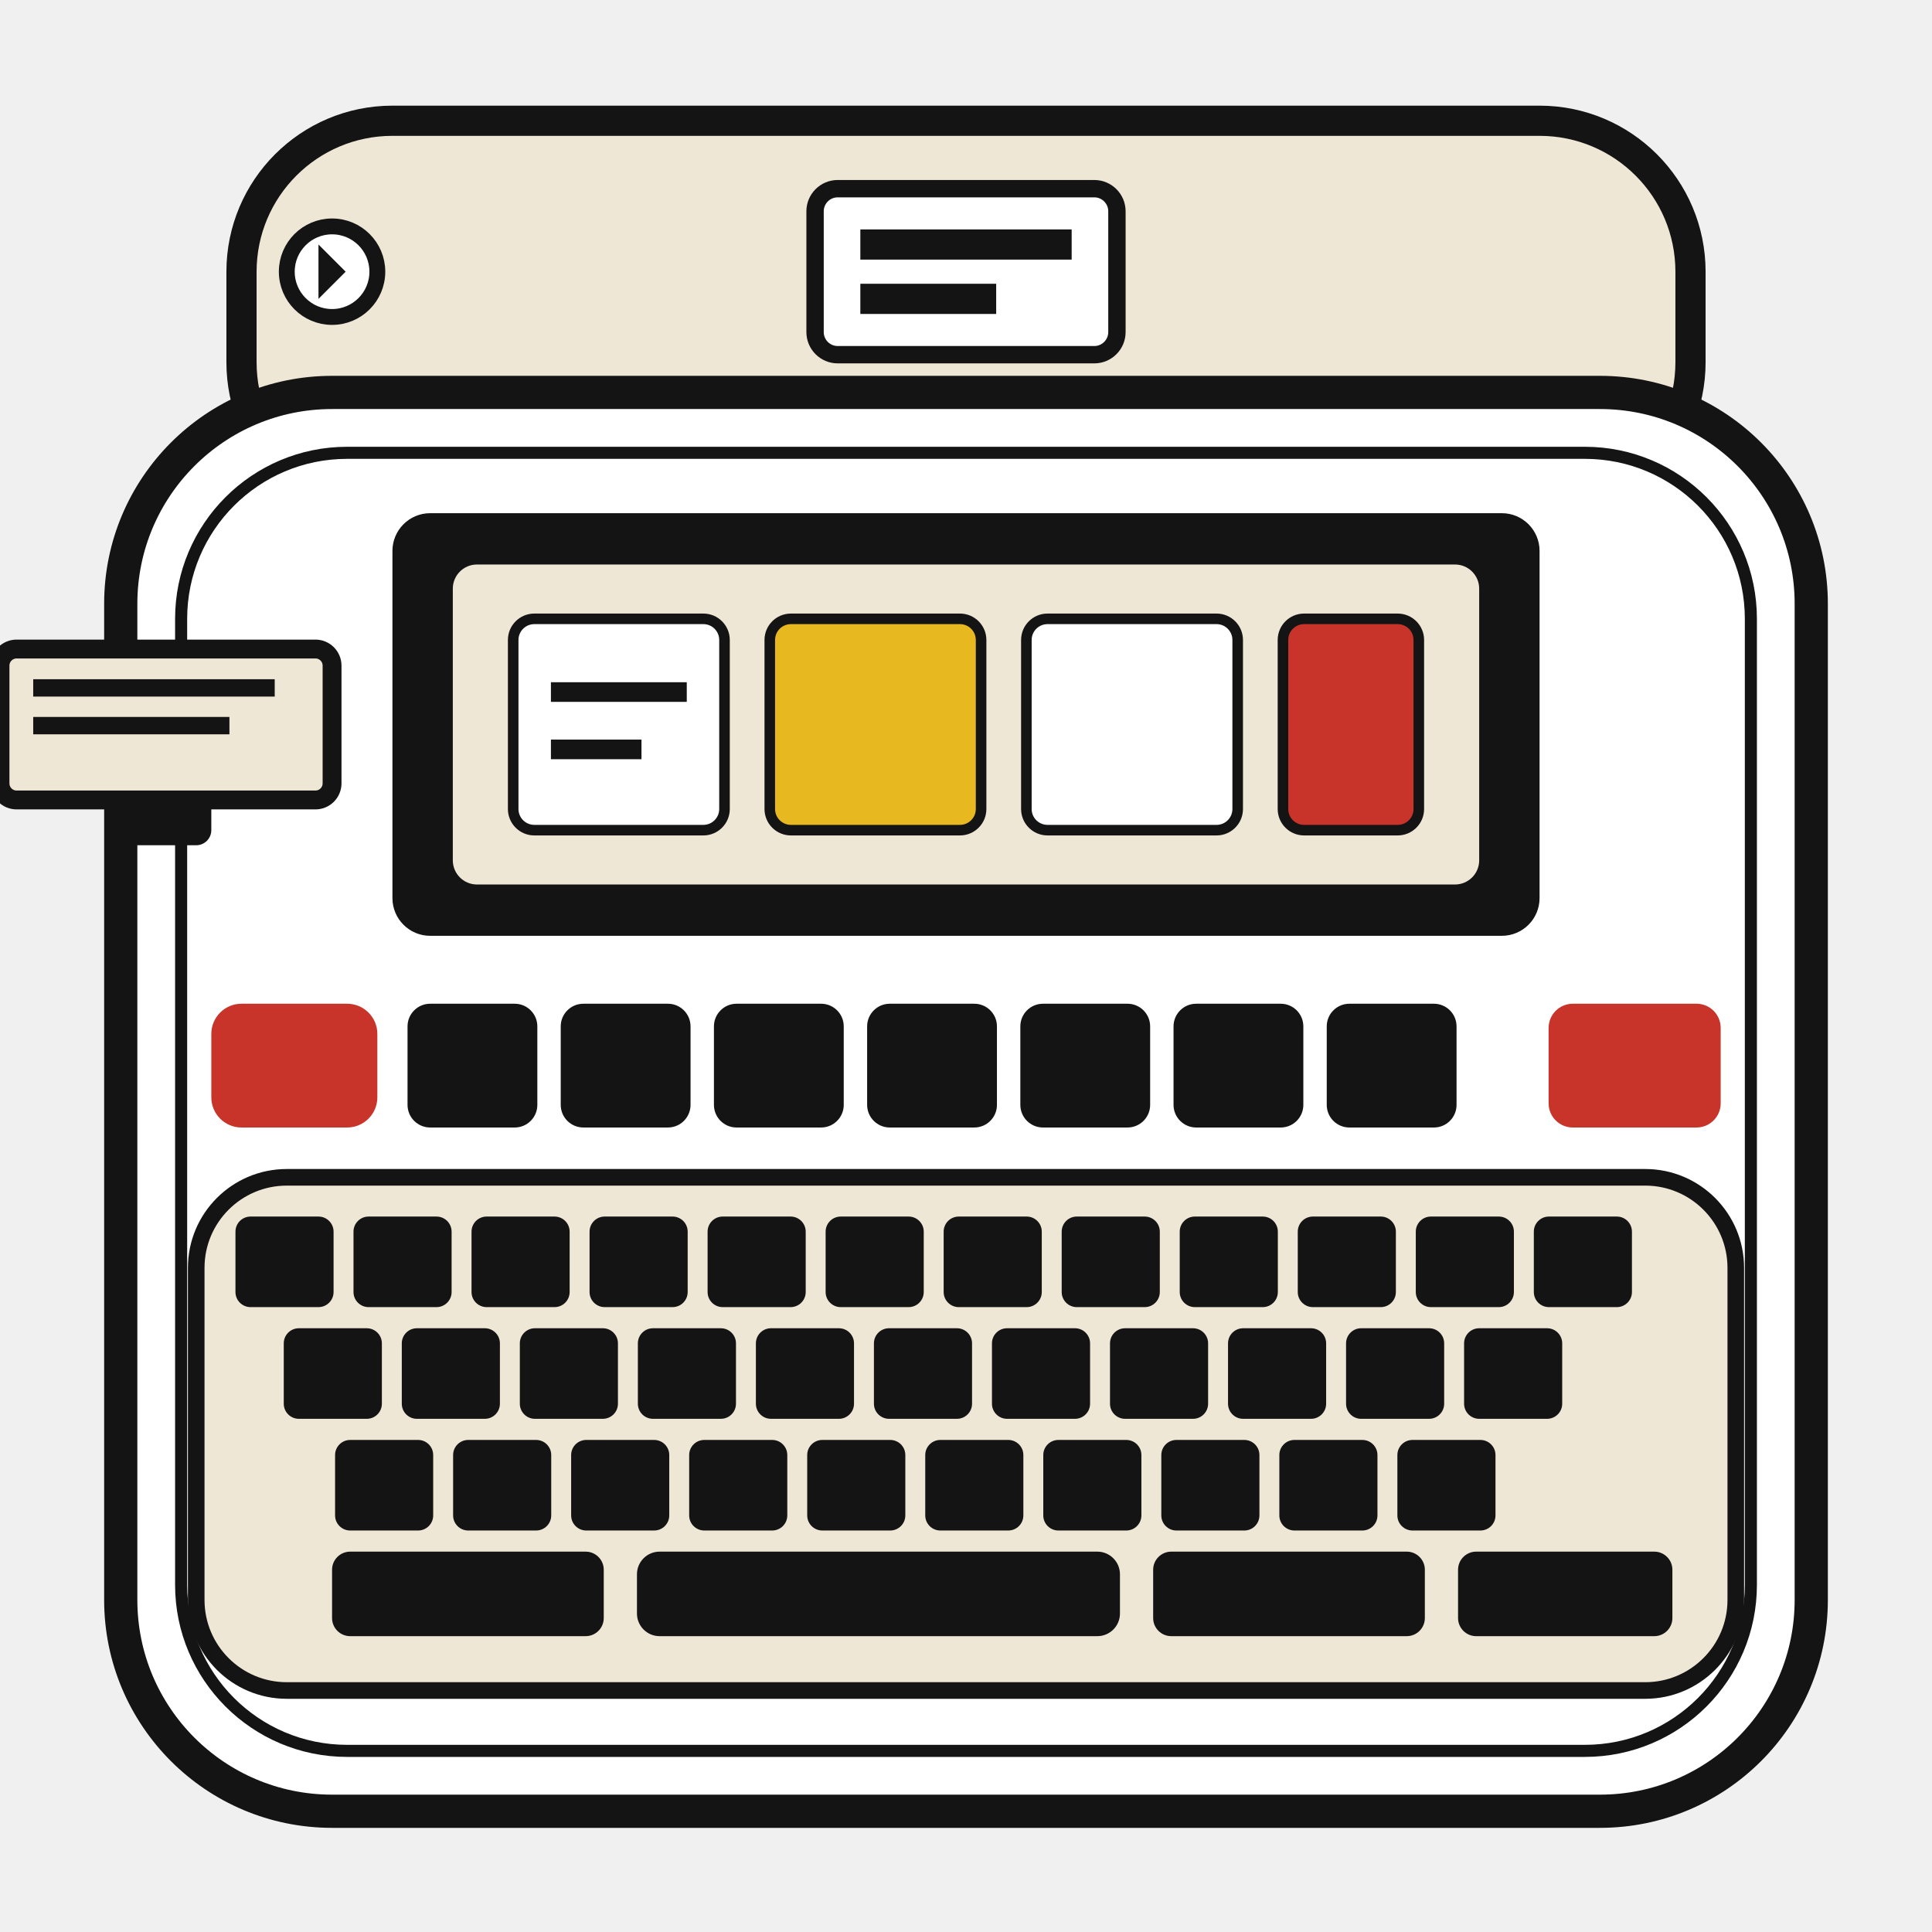
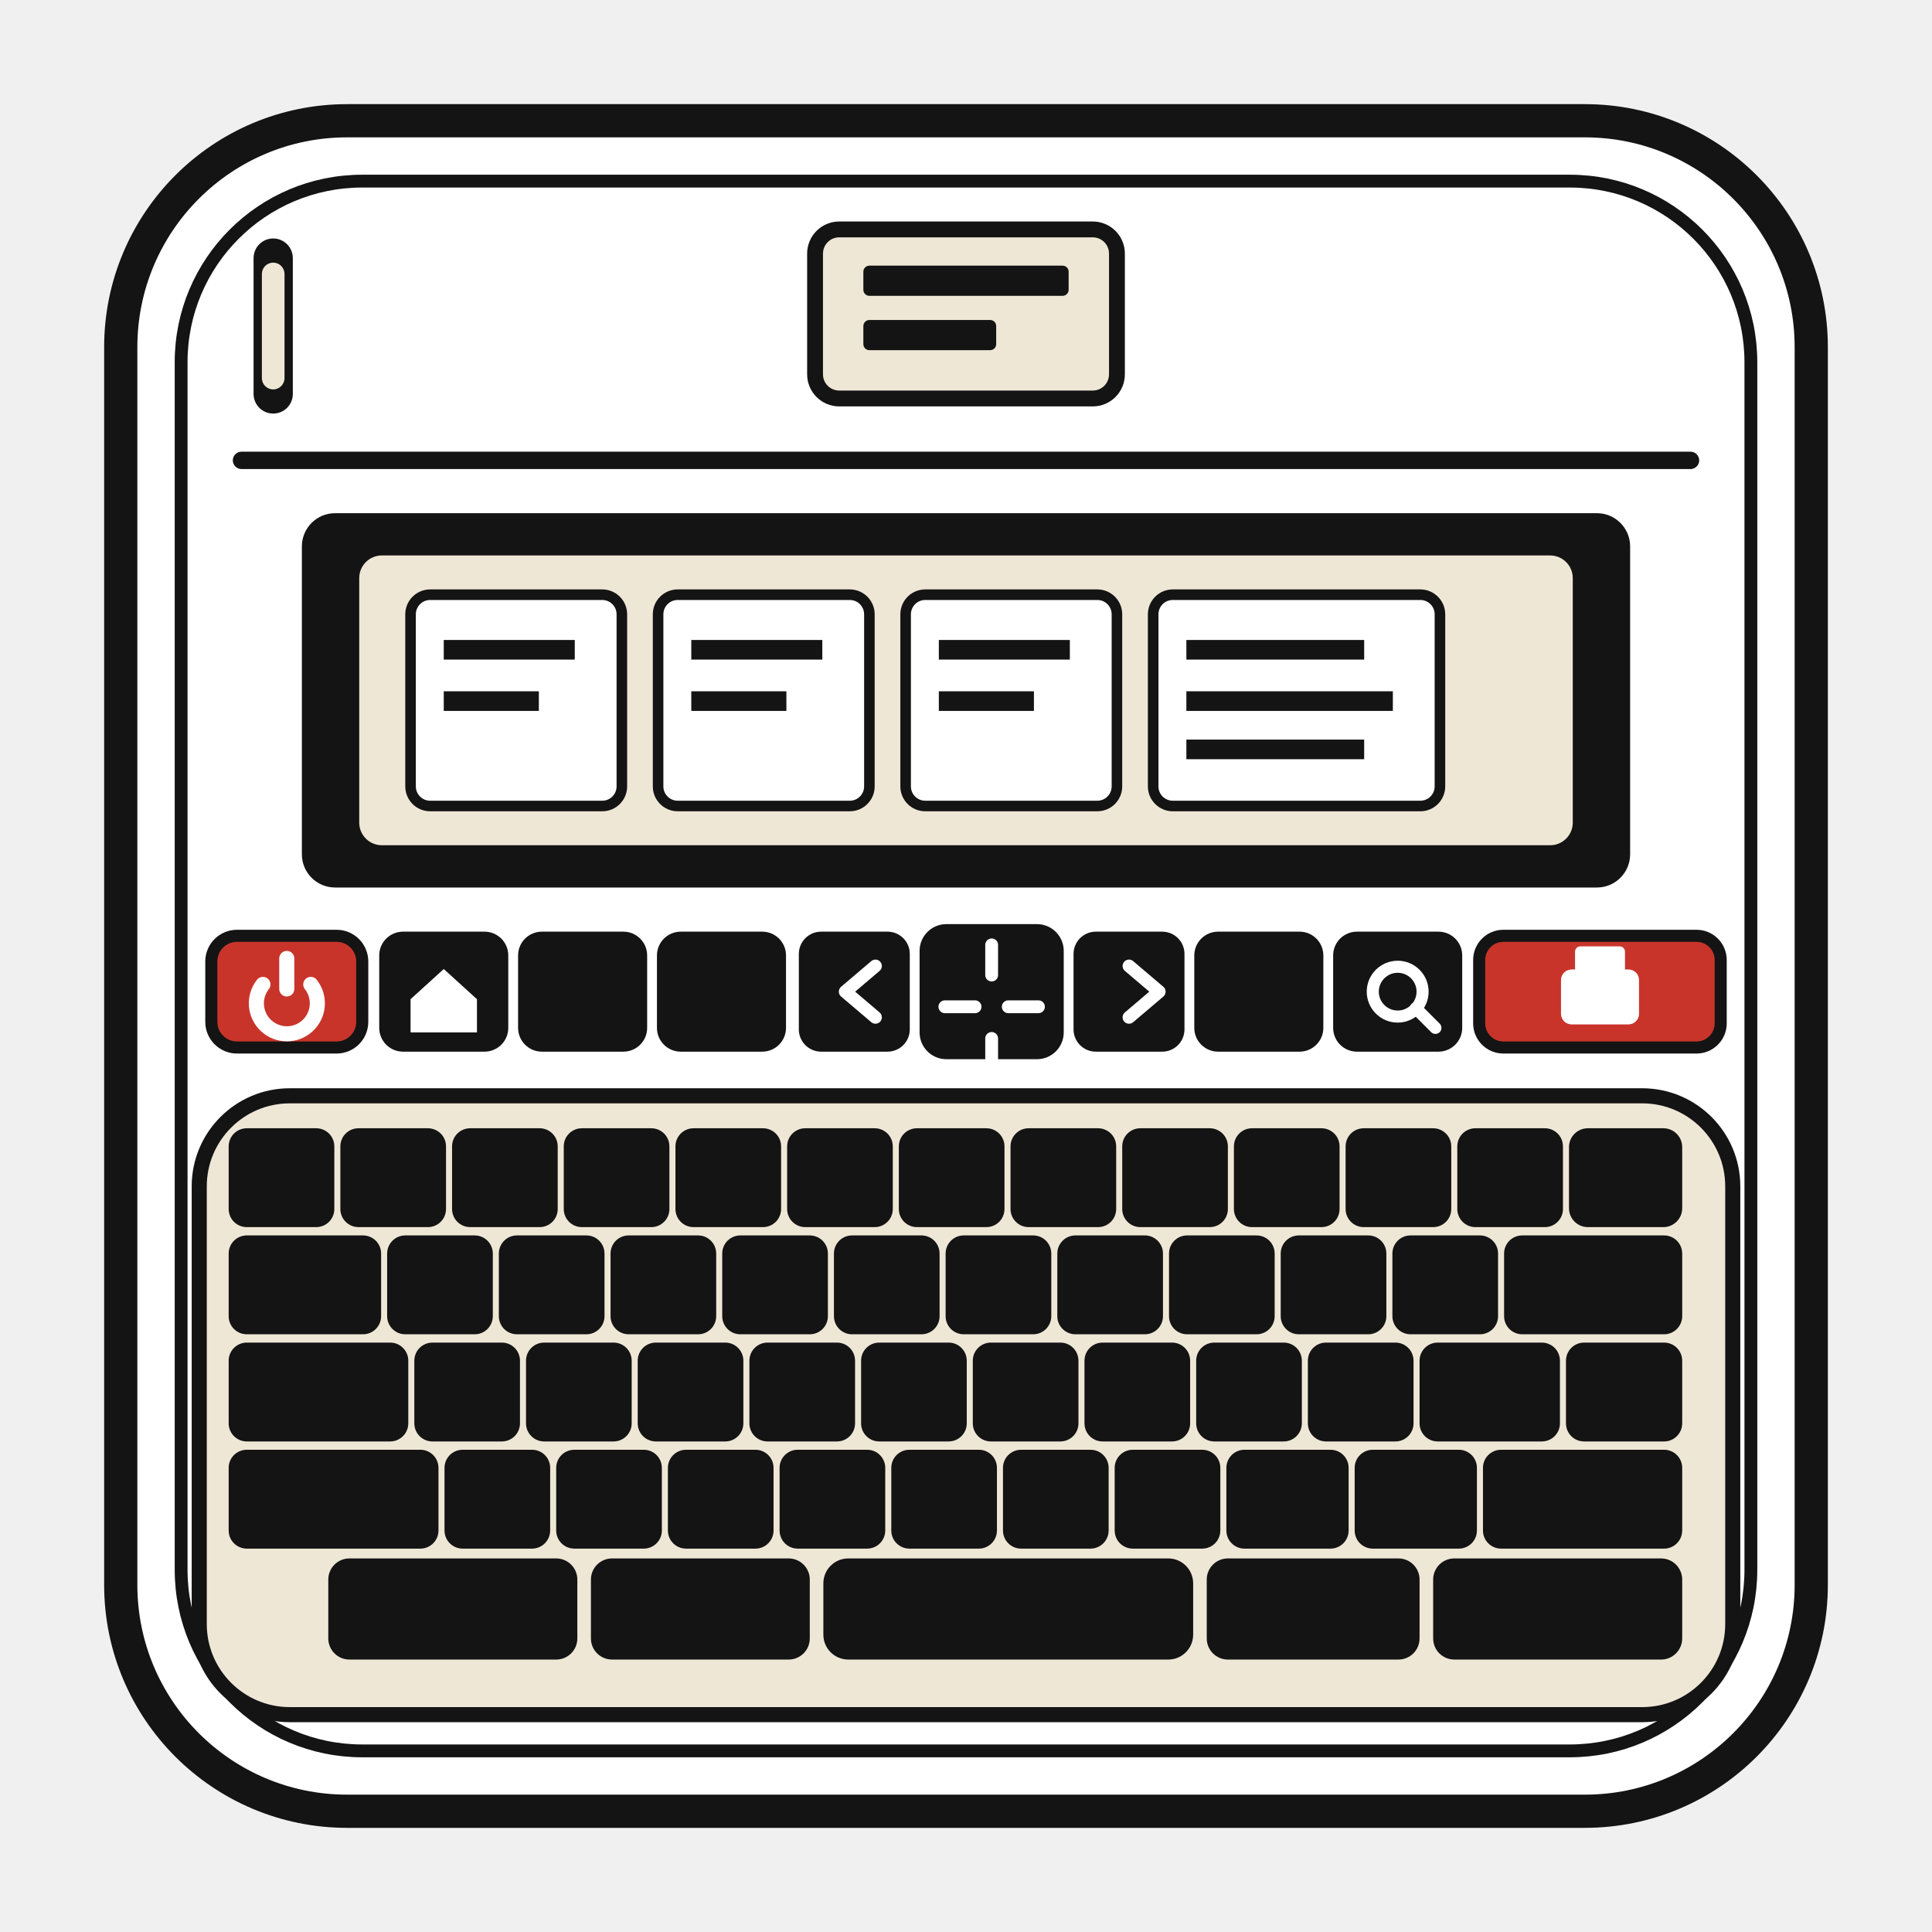
<svg xmlns="http://www.w3.org/2000/svg" viewBox="0 0 128 128" fill="none">
  <g stroke-linejoin="round" stroke-linecap="round">
-     <rect x="16" y="8" width="96" height="26" rx="10" fill="#efe7d6" stroke="#141414" stroke-width="2" />
-     <rect x="54" y="12.5" width="20" height="11" rx="1.5" fill="#fff" stroke="#141414" stroke-width="1.15" />
-     <rect x="57" y="15.2" width="14" height="2.0" fill="#141414" />
-     <rect x="57" y="18.8" width="9" height="2.0" fill="#141414" />
-     <rect x="8" y="26" width="112" height="94" rx="14" fill="#fff" stroke="#141414" stroke-width="2.2" />
-     <rect x="12" y="30" width="104" height="86" rx="11" fill="#fff" stroke="#141414" stroke-width="0.8" />
-     <rect x="8" y="44" width="6" height="12" rx="1" fill="#141414" />
-     <rect x="0" y="43" width="22" height="10" rx="1.1" fill="#efe7d6" stroke="#141414" stroke-width="1.25" />
-     <rect x="2.2" y="45.0" width="16.0" height="1.15" fill="#141414" />
-     <rect x="2.2" y="47.5" width="13.0" height="1.15" fill="#141414" />
-     <rect x="26" y="34" width="76" height="28" rx="2.5" fill="#141414" />
-     <rect x="30" y="37.4" width="68" height="21.2" rx="1.6" fill="#efe7d6" />
-     <rect x="34" y="41" width="14" height="14" rx="1.4" fill="#fff" stroke="#141414" stroke-width="0.7" />
-     <rect x="51" y="41" width="14" height="14" rx="1.4" fill="#e8b820" stroke="#141414" stroke-width="0.7" />
-     <rect x="68" y="41" width="14" height="14" rx="1.4" fill="#fff" stroke="#141414" stroke-width="0.7" />
-     <rect x="85" y="41" width="9" height="14" rx="1.4" fill="#c8342a" stroke="#141414" stroke-width="0.7" />
-     <rect x="36.5" y="45.2" width="9" height="1.3" fill="#141414" />
-     <rect x="36.5" y="49.0" width="6" height="1.3" fill="#141414" />
-     <circle cx="22" cy="18" r="3.0" fill="#fff" stroke="#141414" stroke-width="1.05" />
-     <path d="M21.1 16.2l1.8 1.8-1.8 1.8V16.2z" fill="#141414" />
-     <rect x="14" y="66.5" width="11" height="8.2" rx="2" fill="#c8342a" />
-     <rect x="27.00" y="66.50" width="8.60" height="8.20" rx="1.5" fill="#141414" />
-     <rect x="37.15" y="66.50" width="8.60" height="8.20" rx="1.5" fill="#141414" />
-     <rect x="47.30" y="66.50" width="8.60" height="8.20" rx="1.5" fill="#141414" />
-     <rect x="57.45" y="66.50" width="8.60" height="8.20" rx="1.5" fill="#141414" />
-     <rect x="67.60" y="66.50" width="8.60" height="8.20" rx="1.5" fill="#141414" />
-     <rect x="77.75" y="66.50" width="8.60" height="8.20" rx="1.5" fill="#141414" />
-     <rect x="87.90" y="66.50" width="8.60" height="8.20" rx="1.5" fill="#141414" />
-     <rect x="102.6" y="66.5" width="11.4" height="8.2" rx="1.6" fill="#c8342a" />
-     <rect x="13" y="78" width="102" height="34" rx="6" fill="#efe7d6" stroke="#141414" stroke-width="1.1" />
-     <rect x="15.60" y="80.60" width="6.50" height="6.00" rx="1.0" fill="#141414" />
-     <rect x="23.42" y="80.60" width="6.50" height="6.00" rx="1.0" fill="#141414" />
-     <rect x="31.24" y="80.60" width="6.50" height="6.00" rx="1.0" fill="#141414" />
-     <rect x="39.06" y="80.60" width="6.50" height="6.00" rx="1.0" fill="#141414" />
-     <rect x="46.88" y="80.60" width="6.50" height="6.00" rx="1.0" fill="#141414" />
-     <rect x="54.70" y="80.60" width="6.50" height="6.00" rx="1.0" fill="#141414" />
-     <rect x="62.52" y="80.60" width="6.50" height="6.00" rx="1.0" fill="#141414" />
-     <rect x="70.34" y="80.60" width="6.50" height="6.00" rx="1.0" fill="#141414" />
-     <rect x="78.16" y="80.60" width="6.50" height="6.00" rx="1.0" fill="#141414" />
-     <rect x="85.98" y="80.60" width="6.50" height="6.00" rx="1.0" fill="#141414" />
-     <rect x="93.80" y="80.60" width="6.50" height="6.00" rx="1.0" fill="#141414" />
-     <rect x="101.62" y="80.60" width="6.50" height="6.00" rx="1.0" fill="#141414" />
-     <rect x="18.80" y="88.00" width="6.50" height="6.00" rx="1.0" fill="#141414" />
-     <rect x="26.62" y="88.00" width="6.50" height="6.00" rx="1.0" fill="#141414" />
-     <rect x="34.44" y="88.00" width="6.50" height="6.00" rx="1.0" fill="#141414" />
-     <rect x="42.26" y="88.00" width="6.50" height="6.00" rx="1.0" fill="#141414" />
-     <rect x="50.08" y="88.00" width="6.50" height="6.00" rx="1.0" fill="#141414" />
-     <rect x="57.90" y="88.00" width="6.50" height="6.00" rx="1.0" fill="#141414" />
-     <rect x="65.72" y="88.00" width="6.50" height="6.00" rx="1.0" fill="#141414" />
-     <rect x="73.54" y="88.00" width="6.50" height="6.00" rx="1.0" fill="#141414" />
-     <rect x="81.36" y="88.00" width="6.50" height="6.00" rx="1.0" fill="#141414" />
-     <rect x="89.18" y="88.00" width="6.50" height="6.00" rx="1.0" fill="#141414" />
-     <rect x="97.00" y="88.00" width="6.50" height="6.00" rx="1.0" fill="#141414" />
-     <rect x="22.20" y="95.40" width="6.50" height="6.00" rx="1.0" fill="#141414" />
-     <rect x="30.02" y="95.40" width="6.50" height="6.00" rx="1.0" fill="#141414" />
-     <rect x="37.84" y="95.40" width="6.50" height="6.00" rx="1.0" fill="#141414" />
-     <rect x="45.66" y="95.40" width="6.50" height="6.00" rx="1.0" fill="#141414" />
-     <rect x="53.48" y="95.40" width="6.50" height="6.00" rx="1.0" fill="#141414" />
-     <rect x="61.30" y="95.40" width="6.50" height="6.00" rx="1.0" fill="#141414" />
-     <rect x="69.12" y="95.40" width="6.50" height="6.00" rx="1.0" fill="#141414" />
-     <rect x="76.94" y="95.40" width="6.50" height="6.00" rx="1.0" fill="#141414" />
-     <rect x="84.76" y="95.40" width="6.50" height="6.00" rx="1.0" fill="#141414" />
-     <rect x="92.58" y="95.40" width="6.50" height="6.00" rx="1.0" fill="#141414" />
-     <rect x="22" y="102.8" width="18" height="5.6" rx="1.2" fill="#141414" />
-     <rect x="42.2" y="102.8" width="32" height="5.6" rx="1.5" fill="#141414" />
-     <rect x="76.4" y="102.8" width="18" height="5.6" rx="1.2" fill="#141414" />
-     <rect x="96.6" y="102.8" width="14.2" height="5.6" rx="1.2" fill="#141414" />
+     <rect x="8.00" y="8.00" width="112.00" height="112.00" rx="15.00" fill="#fff" stroke="#141414" stroke-width="2.2" />
+     <rect x="12.00" y="12.00" width="104.00" height="104.00" rx="12.00" fill="#fff" stroke="#141414" stroke-width="0.85" />
+     <path d="M16 30.5 h96" fill="none" stroke="#141414" stroke-width="1.15" />
+     <rect x="54.00" y="15.20" width="20.00" height="11.20" rx="1.60" fill="#efe7d6" stroke="#141414" stroke-width="1.05" />
+     <rect x="57.20" y="17.60" width="13.60" height="2.00" rx="0.40" fill="#141414" />
+     <rect x="57.20" y="21.20" width="8.80" height="2.00" rx="0.40" fill="#141414" />
+     <rect x="16.80" y="15.80" width="2.60" height="11.60" rx="1.30" fill="#141414" />
+     <rect x="17.35" y="17.40" width="1.50" height="8.40" rx="0.75" fill="#efe7d6" />
+     <rect x="20.00" y="34.00" width="88.00" height="24.80" rx="2.20" fill="#141414" />
+     <rect x="23.80" y="36.80" width="80.40" height="19.20" rx="1.50" fill="#efe7d6" />
+     <rect x="27.20" y="39.40" width="14.00" height="14.00" rx="1.30" fill="#fff" stroke="#141414" stroke-width="0.7" />
+     <rect x="29.40" y="42.40" width="8.68" height="1.30" fill="#141414" />
+     <rect x="29.40" y="45.80" width="6.30" height="1.30" fill="#141414" />
+     <rect x="43.60" y="39.40" width="14.00" height="14.00" rx="1.30" fill="#fff" stroke="#141414" stroke-width="0.7" />
+     <rect x="45.80" y="42.40" width="8.68" height="1.30" fill="#141414" />
+     <rect x="45.80" y="45.80" width="6.30" height="1.30" fill="#141414" />
+     <rect x="60.00" y="39.40" width="14.00" height="14.00" rx="1.30" fill="#fff" stroke="#141414" stroke-width="0.7" />
+     <rect x="62.20" y="42.40" width="8.68" height="1.30" fill="#141414" />
+     <rect x="62.20" y="45.80" width="6.30" height="1.30" fill="#141414" />
+     <rect x="76.40" y="39.40" width="19.00" height="14.00" rx="1.30" fill="#fff" stroke="#141414" stroke-width="0.7" />
+     <rect x="78.60" y="42.40" width="11.78" height="1.30" fill="#141414" />
+     <rect x="78.60" y="45.80" width="13.68" height="1.30" fill="#141414" />
+     <rect x="78.60" y="49.00" width="11.78" height="1.30" fill="#141414" />
+     <rect x="14.00" y="62.00" width="10.00" height="7.40" rx="1.70" fill="#c8342a" stroke="#141414" stroke-width="0.8" />
+     <path d="M19.00 63.50v2.02" fill="none" stroke="#fff" stroke-width="1.0" />
+     <path d="M17.42 65.22a2.02 2.02 0 1 0 3.17 0" fill="none" stroke="#fff" stroke-width="1.0" />
+     <rect x="25.40" y="62.00" width="8.00" height="7.40" rx="1.30" fill="#141414" stroke="#141414" stroke-width="0.55" />
+     <path d="M27.2 66.2l2.2-2.0 2.2 2.0v2.2h-4.4z" fill="#fff" />
+     <rect x="34.60" y="62.00" width="8.00" height="7.40" rx="1.30" fill="#141414" stroke="#141414" stroke-width="0.55" />
+     <rect x="43.80" y="62.00" width="8.00" height="7.40" rx="1.30" fill="#141414" stroke="#141414" stroke-width="0.55" />
+     <rect x="53.20" y="62.00" width="6.80" height="7.40" rx="1.20" fill="#141414" stroke="#141414" stroke-width="0.55" />
+     <path d="M58.0 64.0l-2.0 1.7 2.0 1.7" fill="none" stroke="#fff" stroke-width="0.85" />
+     <rect x="61.20" y="61.50" width="9.00" height="8.40" rx="1.50" fill="#141414" stroke="#141414" stroke-width="0.55" />
+     <path d="M65.7 62.6v2.0M65.7 68.8v2.0M62.6 66.7h2.0M66.8 66.7h2.0" fill="none" stroke="#fff" stroke-width="0.85" />
+     <rect x="71.40" y="62.00" width="6.80" height="7.40" rx="1.20" fill="#141414" stroke="#141414" stroke-width="0.55" />
+     <path d="M74.8 64.0l2.0 1.7-2.0 1.7" fill="none" stroke="#fff" stroke-width="0.85" />
+     <rect x="79.40" y="62.00" width="8.00" height="7.40" rx="1.30" fill="#141414" stroke="#141414" stroke-width="0.55" />
+     <rect x="88.60" y="62.00" width="8.00" height="7.40" rx="1.30" fill="#141414" stroke="#141414" stroke-width="0.55" />
+     <circle cx="92.60" cy="65.70" r="1.65" fill="none" stroke="#fff" stroke-width="0.8" />
+     <path d="M93.8 66.8l1.3 1.3" fill="none" stroke="#fff" stroke-width="0.8" />
+     <rect x="98.00" y="62.00" width="16.00" height="7.40" rx="1.60" fill="#c8342a" stroke="#141414" stroke-width="0.8" />
+     <rect x="103.42" y="64.23" width="5.17" height="3.64" rx="0.70" fill="#fff" />
+     <rect x="104.35" y="62.70" width="3.31" height="1.82" rx="0.35" fill="#fff" />
+     <rect x="104.55" y="65.25" width="2.90" height="1.02" rx="0.25" fill="#fff" />
+     <rect x="13.20" y="72.60" width="101.60" height="41.00" rx="6.00" fill="#efe7d6" stroke="#141414" stroke-width="1.0" />
+     <rect x="15.40" y="75.00" width="6.50" height="6.05" rx="0.95" fill="#141414" stroke="#141414" stroke-width="0.5" />
+     <rect x="22.80" y="75.00" width="6.50" height="6.05" rx="0.95" fill="#141414" stroke="#141414" stroke-width="0.5" />
+     <rect x="30.20" y="75.00" width="6.50" height="6.05" rx="0.95" fill="#141414" stroke="#141414" stroke-width="0.5" />
+     <rect x="37.60" y="75.00" width="6.50" height="6.05" rx="0.95" fill="#141414" stroke="#141414" stroke-width="0.5" />
+     <rect x="45.00" y="75.00" width="6.50" height="6.05" rx="0.95" fill="#141414" stroke="#141414" stroke-width="0.5" />
+     <rect x="52.40" y="75.00" width="6.50" height="6.05" rx="0.95" fill="#141414" stroke="#141414" stroke-width="0.5" />
+     <rect x="59.80" y="75.00" width="6.50" height="6.05" rx="0.95" fill="#141414" stroke="#141414" stroke-width="0.5" />
+     <rect x="67.20" y="75.00" width="6.50" height="6.05" rx="0.95" fill="#141414" stroke="#141414" stroke-width="0.5" />
+     <rect x="74.60" y="75.00" width="6.50" height="6.05" rx="0.95" fill="#141414" stroke="#141414" stroke-width="0.5" />
+     <rect x="82.00" y="75.00" width="6.50" height="6.05" rx="0.95" fill="#141414" stroke="#141414" stroke-width="0.5" />
+     <rect x="89.40" y="75.00" width="6.50" height="6.05" rx="0.95" fill="#141414" stroke="#141414" stroke-width="0.5" />
+     <rect x="96.80" y="75.00" width="6.50" height="6.05" rx="0.95" fill="#141414" stroke="#141414" stroke-width="0.5" />
+     <rect x="104.20" y="75.00" width="7.00" height="6.05" rx="1.00" fill="#141414" stroke="#141414" stroke-width="0.5" />
+     <rect x="15.40" y="82.10" width="9.60" height="6.05" rx="0.95" fill="#141414" stroke="#141414" stroke-width="0.5" />
+     <rect x="25.90" y="82.10" width="6.50" height="6.05" rx="0.95" fill="#141414" stroke="#141414" stroke-width="0.5" />
+     <rect x="33.30" y="82.10" width="6.50" height="6.05" rx="0.95" fill="#141414" stroke="#141414" stroke-width="0.5" />
+     <rect x="40.70" y="82.10" width="6.50" height="6.05" rx="0.95" fill="#141414" stroke="#141414" stroke-width="0.5" />
+     <rect x="48.10" y="82.10" width="6.50" height="6.05" rx="0.95" fill="#141414" stroke="#141414" stroke-width="0.5" />
+     <rect x="55.50" y="82.10" width="6.50" height="6.05" rx="0.95" fill="#141414" stroke="#141414" stroke-width="0.5" />
+     <rect x="62.90" y="82.10" width="6.50" height="6.05" rx="0.95" fill="#141414" stroke="#141414" stroke-width="0.5" />
+     <rect x="70.30" y="82.10" width="6.50" height="6.05" rx="0.95" fill="#141414" stroke="#141414" stroke-width="0.5" />
+     <rect x="77.70" y="82.10" width="6.50" height="6.05" rx="0.95" fill="#141414" stroke="#141414" stroke-width="0.5" />
+     <rect x="85.10" y="82.10" width="6.50" height="6.05" rx="0.95" fill="#141414" stroke="#141414" stroke-width="0.5" />
+     <rect x="92.50" y="82.10" width="6.50" height="6.05" rx="0.95" fill="#141414" stroke="#141414" stroke-width="0.5" />
+     <rect x="99.90" y="82.10" width="11.30" height="6.05" rx="0.95" fill="#141414" stroke="#141414" stroke-width="0.5" />
+     <rect x="15.40" y="89.20" width="11.40" height="6.05" rx="0.95" fill="#141414" stroke="#141414" stroke-width="0.5" />
+     <rect x="27.70" y="89.20" width="6.50" height="6.05" rx="0.95" fill="#141414" stroke="#141414" stroke-width="0.5" />
+     <rect x="35.10" y="89.20" width="6.50" height="6.05" rx="0.95" fill="#141414" stroke="#141414" stroke-width="0.5" />
+     <rect x="42.50" y="89.20" width="6.50" height="6.05" rx="0.95" fill="#141414" stroke="#141414" stroke-width="0.5" />
+     <rect x="49.90" y="89.20" width="6.50" height="6.05" rx="0.95" fill="#141414" stroke="#141414" stroke-width="0.5" />
+     <rect x="57.30" y="89.20" width="6.50" height="6.05" rx="0.95" fill="#141414" stroke="#141414" stroke-width="0.5" />
+     <rect x="64.70" y="89.20" width="6.50" height="6.05" rx="0.95" fill="#141414" stroke="#141414" stroke-width="0.5" />
+     <rect x="72.10" y="89.20" width="6.50" height="6.05" rx="0.95" fill="#141414" stroke="#141414" stroke-width="0.5" />
+     <rect x="79.50" y="89.20" width="6.50" height="6.05" rx="0.95" fill="#141414" stroke="#141414" stroke-width="0.5" />
+     <rect x="86.90" y="89.20" width="6.50" height="6.05" rx="0.95" fill="#141414" stroke="#141414" stroke-width="0.5" />
+     <rect x="94.30" y="89.20" width="8.80" height="6.05" rx="0.95" fill="#141414" stroke="#141414" stroke-width="0.5" />
+     <rect x="104.00" y="89.20" width="7.20" height="6.05" rx="0.95" fill="#141414" stroke="#141414" stroke-width="0.5" />
+     <rect x="15.40" y="96.30" width="13.40" height="6.05" rx="0.95" fill="#141414" stroke="#141414" stroke-width="0.5" />
+     <rect x="29.70" y="96.30" width="6.50" height="6.05" rx="0.95" fill="#141414" stroke="#141414" stroke-width="0.5" />
+     <rect x="37.10" y="96.30" width="6.50" height="6.05" rx="0.95" fill="#141414" stroke="#141414" stroke-width="0.5" />
+     <rect x="44.50" y="96.30" width="6.50" height="6.05" rx="0.95" fill="#141414" stroke="#141414" stroke-width="0.5" />
+     <rect x="51.90" y="96.30" width="6.50" height="6.05" rx="0.95" fill="#141414" stroke="#141414" stroke-width="0.5" />
+     <rect x="59.30" y="96.30" width="6.50" height="6.05" rx="0.95" fill="#141414" stroke="#141414" stroke-width="0.5" />
+     <rect x="66.70" y="96.30" width="6.50" height="6.05" rx="0.95" fill="#141414" stroke="#141414" stroke-width="0.5" />
+     <rect x="74.10" y="96.30" width="6.50" height="6.05" rx="0.95" fill="#141414" stroke="#141414" stroke-width="0.5" />
+     <rect x="81.50" y="96.30" width="7.60" height="6.05" rx="0.95" fill="#141414" stroke="#141414" stroke-width="0.5" />
+     <rect x="90.00" y="96.30" width="7.60" height="6.05" rx="0.95" fill="#141414" stroke="#141414" stroke-width="0.5" />
+     <rect x="98.50" y="96.30" width="12.70" height="6.05" rx="0.95" fill="#141414" stroke="#141414" stroke-width="0.5" />
+     <rect x="22.00" y="103.50" width="16.00" height="6.20" rx="1.15" fill="#141414" stroke="#141414" stroke-width="0.5" />
+     <rect x="39.40" y="103.50" width="14.00" height="6.20" rx="1.15" fill="#141414" stroke="#141414" stroke-width="0.5" />
+     <rect x="54.80" y="103.50" width="24.00" height="6.20" rx="1.40" fill="#141414" stroke="#141414" stroke-width="0.5" />
+     <rect x="80.20" y="103.50" width="13.60" height="6.20" rx="1.15" fill="#141414" stroke="#141414" stroke-width="0.5" />
+     <rect x="95.20" y="103.50" width="16.00" height="6.20" rx="1.15" fill="#141414" stroke="#141414" stroke-width="0.5" />
  </g>
</svg>
